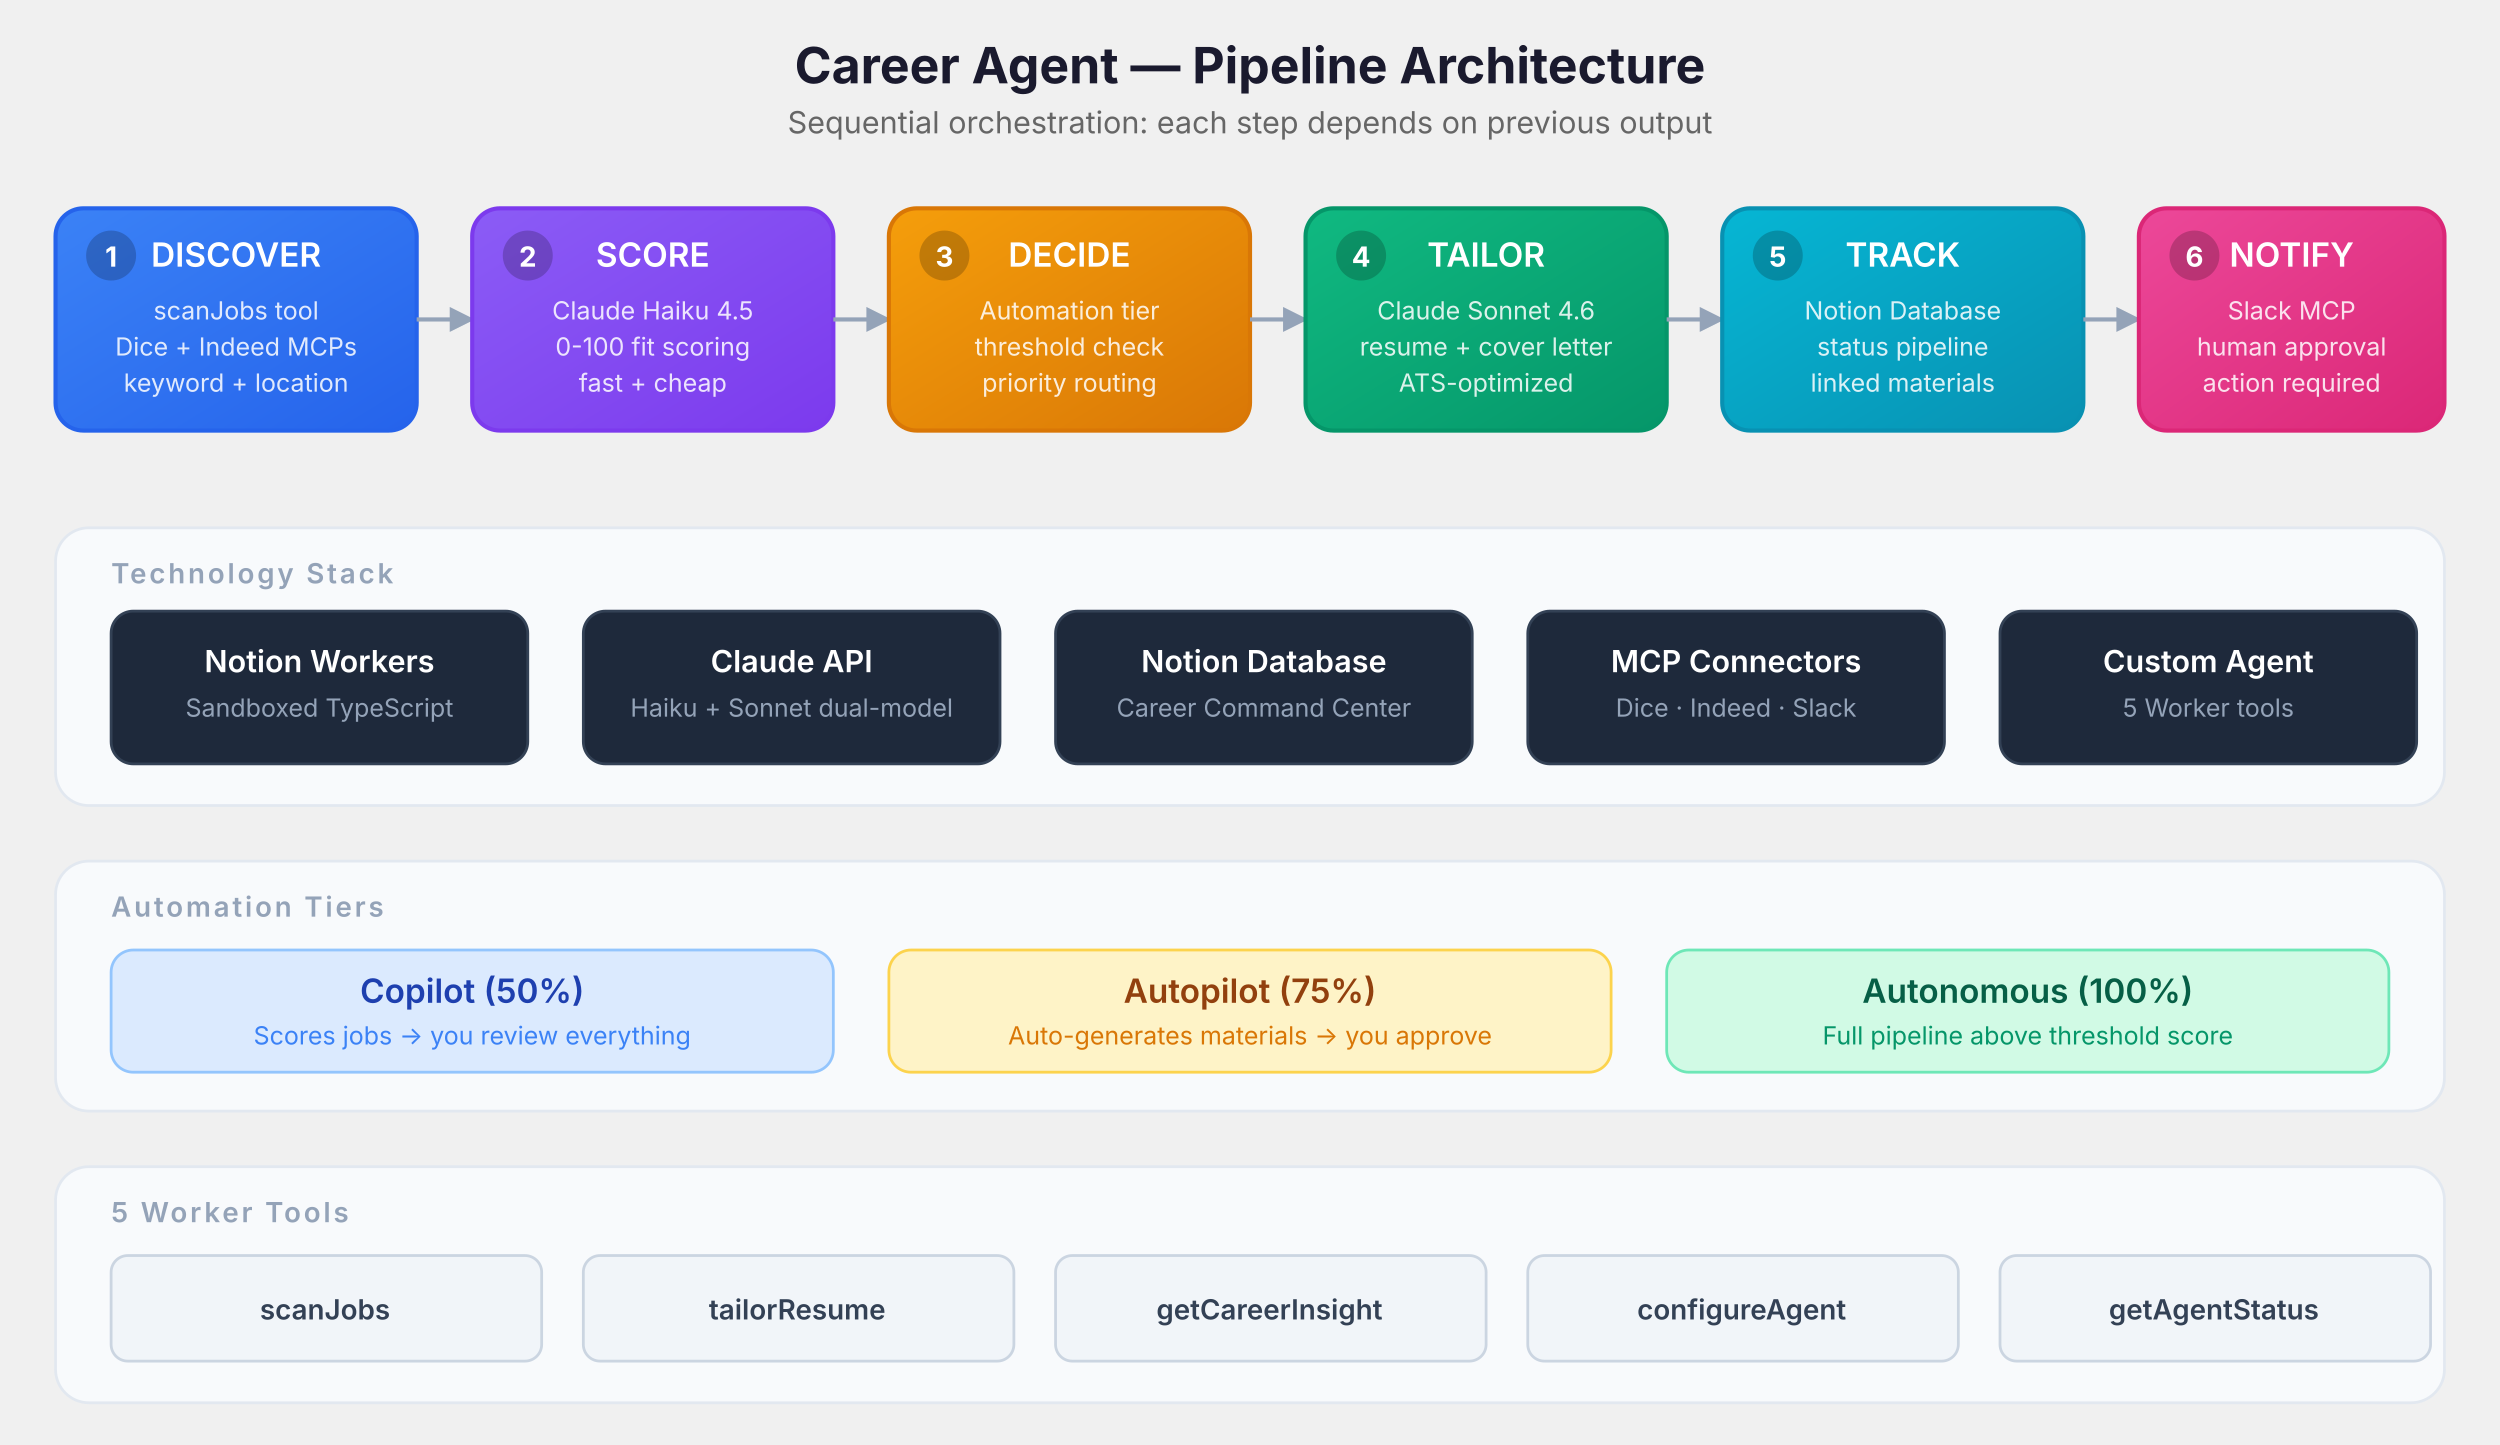
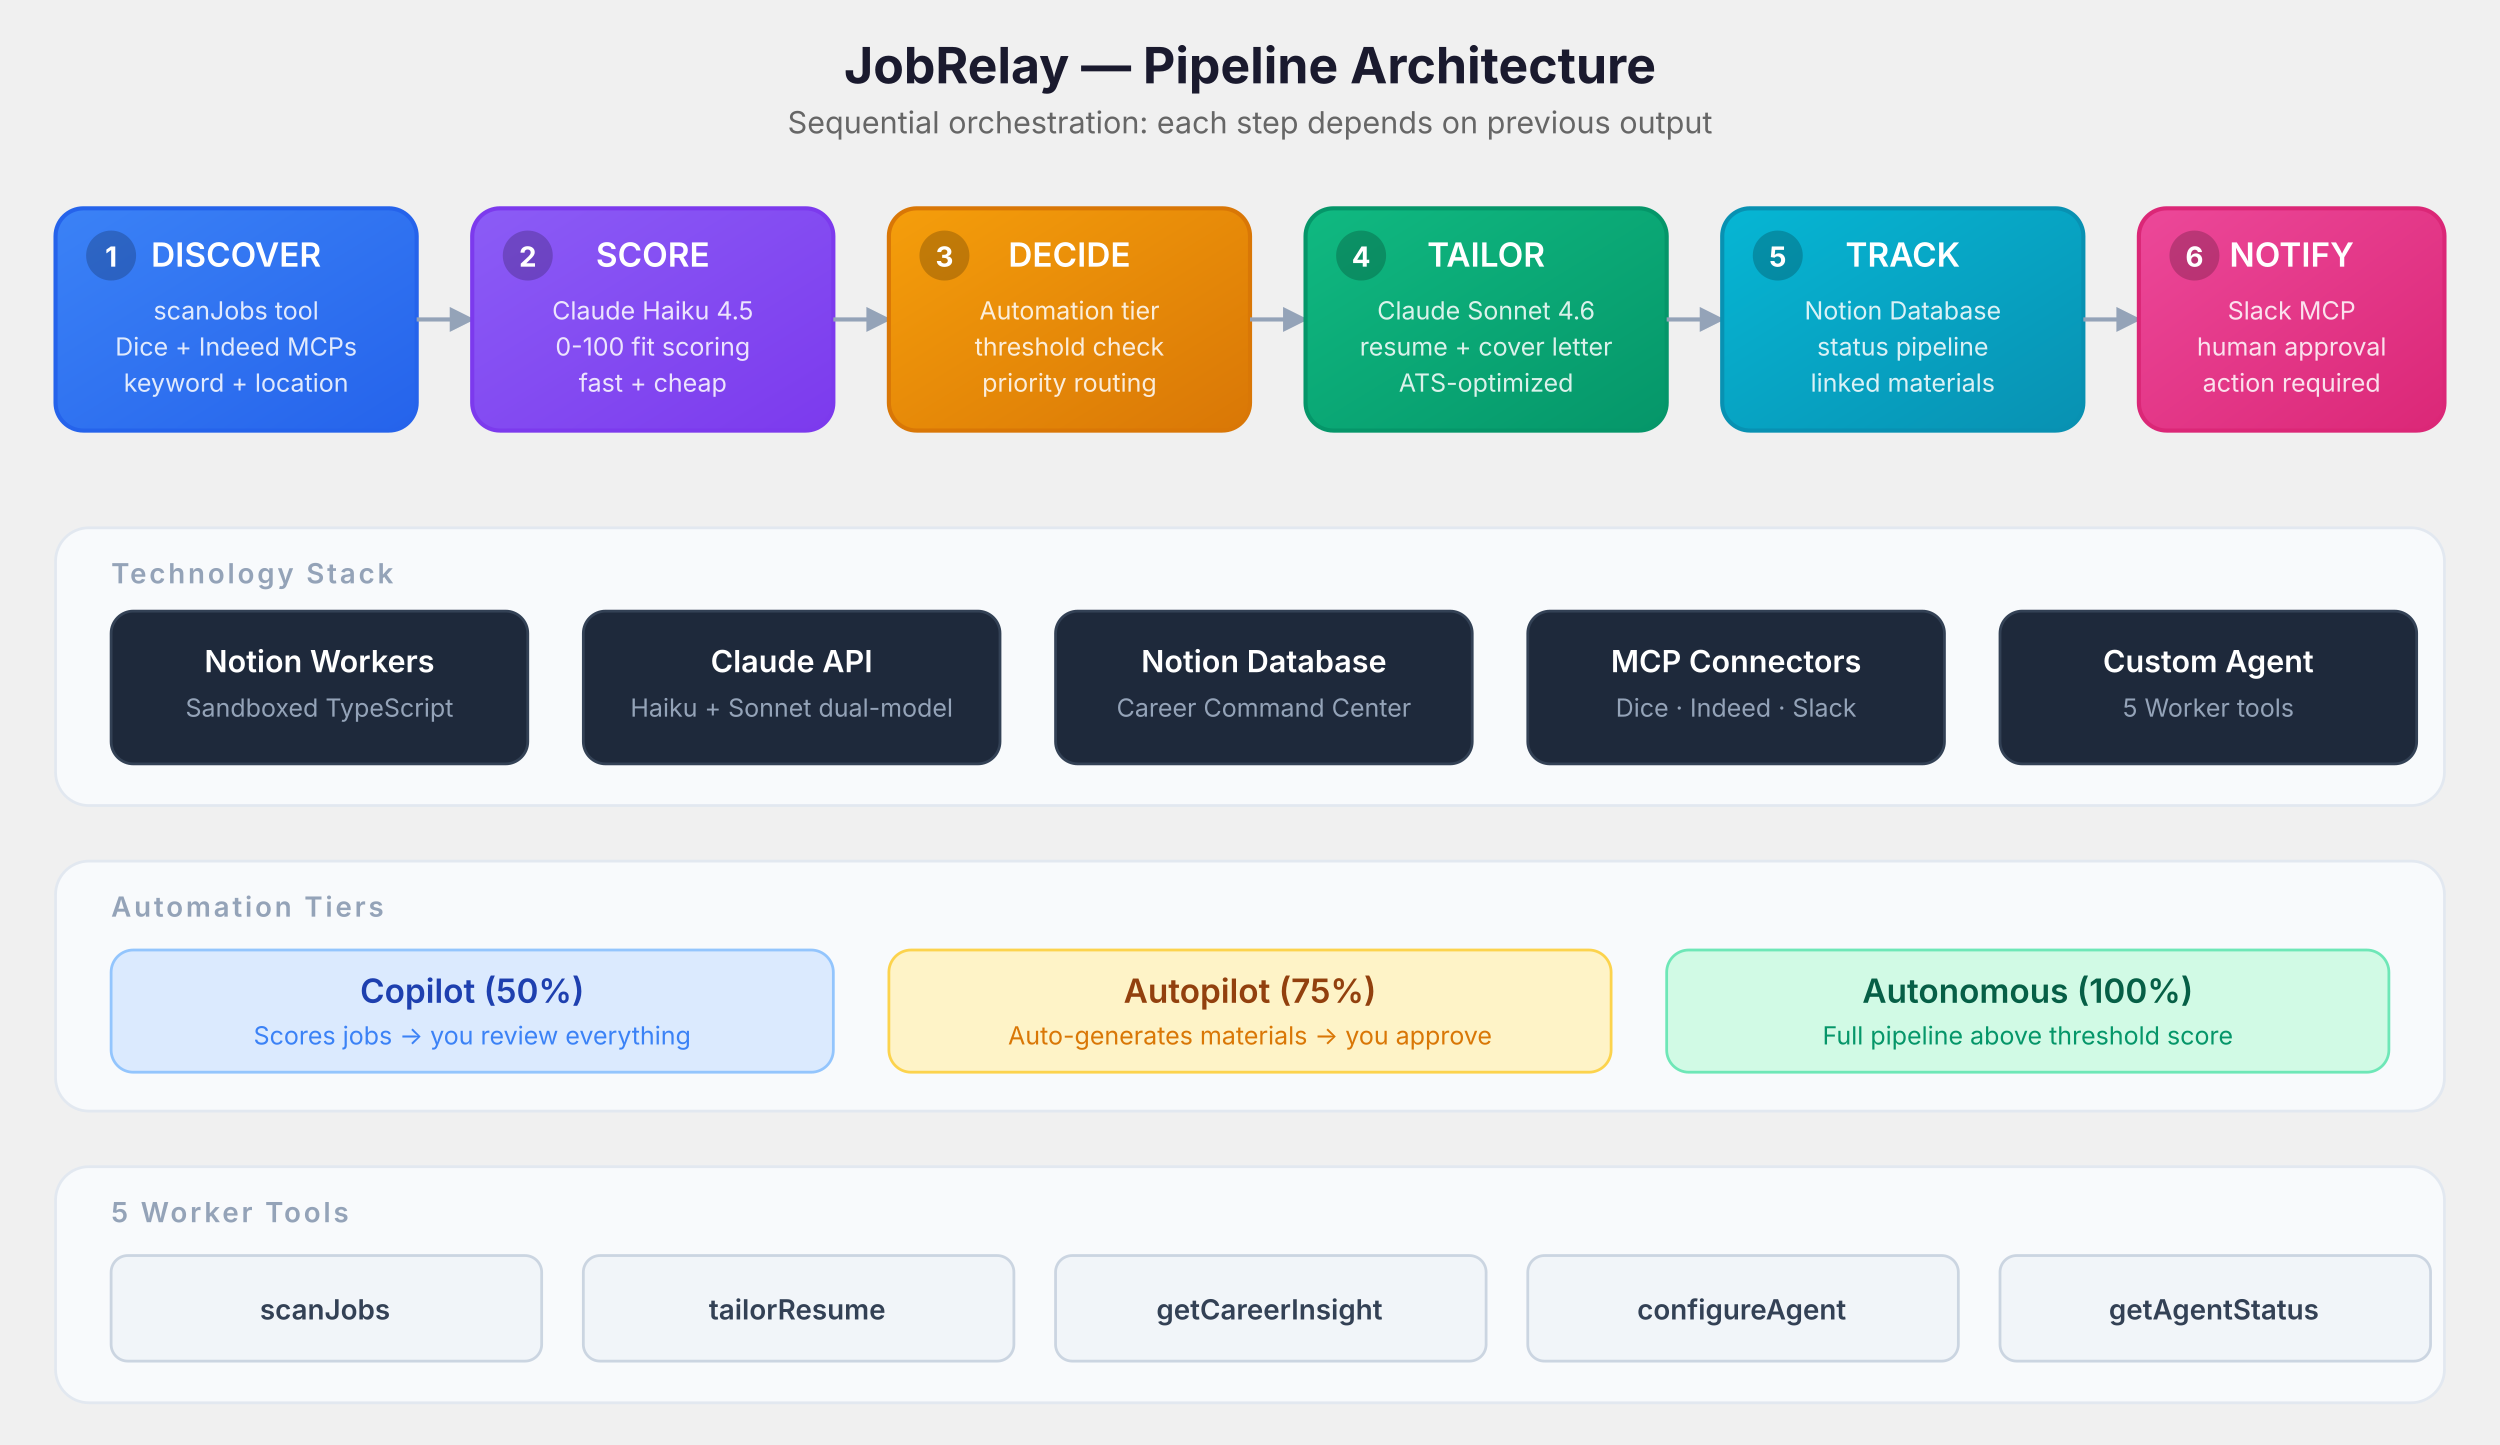
<svg xmlns="http://www.w3.org/2000/svg" viewBox="0 0 900 520" role="img">
  <style>
    text { font-family: -apple-system, BlinkMacSystemFont, 'Segoe UI', sans-serif; }
    .title { font-size: 18px; font-weight: 700; fill: #1a1a2e; }
    .subtitle { font-size: 11px; fill: #666; }
    .box { rx: 10; ry: 10; stroke-width: 1.5; }
    .box-label { font-size: 12px; font-weight: 600; fill: #fff; }
    .box-sub { font-size: 9px; fill: rgba(255,255,255,0.85); }
    .connector { stroke: #94a3b8; stroke-width: 1.5; fill: none; marker-end: url(#arrow); }
    .step-num { font-size: 10px; font-weight: 700; fill: #fff; }
    .layer-label { font-size: 10px; font-weight: 600; fill: #94a3b8; text-transform: uppercase; letter-spacing: 1px; }
    .tech-tag { font-size: 9px; fill: #64748b; }
    .section-bg { fill: #f8fafc; rx: 12; ry: 12; stroke: #e2e8f0; stroke-width: 1; }
  </style>
  <defs>
    <marker id="arrow" viewBox="0 0 10 10" refX="9" refY="5" markerWidth="6" markerHeight="6" orient="auto-start-reverse">
      <path d="M 0 0 L 10 5 L 0 10 z" fill="#94a3b8" />
    </marker>
    <linearGradient id="g-discover" x1="0" y1="0" x2="1" y2="1">
      <stop offset="0%" stop-color="#3b82f6" />
      <stop offset="100%" stop-color="#2563eb" />
    </linearGradient>
    <linearGradient id="g-score" x1="0" y1="0" x2="1" y2="1">
      <stop offset="0%" stop-color="#8b5cf6" />
      <stop offset="100%" stop-color="#7c3aed" />
    </linearGradient>
    <linearGradient id="g-decide" x1="0" y1="0" x2="1" y2="1">
      <stop offset="0%" stop-color="#f59e0b" />
      <stop offset="100%" stop-color="#d97706" />
    </linearGradient>
    <linearGradient id="g-tailor" x1="0" y1="0" x2="1" y2="1">
      <stop offset="0%" stop-color="#10b981" />
      <stop offset="100%" stop-color="#059669" />
    </linearGradient>
    <linearGradient id="g-track" x1="0" y1="0" x2="1" y2="1">
      <stop offset="0%" stop-color="#06b6d4" />
      <stop offset="100%" stop-color="#0891b2" />
    </linearGradient>
    <linearGradient id="g-notify" x1="0" y1="0" x2="1" y2="1">
      <stop offset="0%" stop-color="#ec4899" />
      <stop offset="100%" stop-color="#db2777" />
    </linearGradient>
  </defs>
-   <text x="450" y="30" text-anchor="middle" class="title">Career Agent — Pipeline Architecture</text>
+   <text x="450" y="30" text-anchor="middle" class="title">JobRelay — Pipeline Architecture</text>
  <text x="450" y="48" text-anchor="middle" class="subtitle">Sequential orchestration: each step depends on previous output</text>
  <rect x="20" y="75" width="130" height="80" class="box" fill="url(#g-discover)" stroke="#2563eb" />
  <circle cx="40" cy="92" r="9" fill="rgba(0,0,0,0.2)" />
  <text x="40" y="96" text-anchor="middle" class="step-num">1</text>
  <text x="85" y="96" text-anchor="middle" class="box-label">DISCOVER</text>
  <text x="85" y="115" text-anchor="middle" class="box-sub">scanJobs tool</text>
  <text x="85" y="128" text-anchor="middle" class="box-sub">Dice + Indeed MCPs</text>
  <text x="85" y="141" text-anchor="middle" class="box-sub">keyword + location</text>
  <path d="M 150 115 L 170 115" class="connector" />
  <rect x="170" y="75" width="130" height="80" class="box" fill="url(#g-score)" stroke="#7c3aed" />
  <circle cx="190" cy="92" r="9" fill="rgba(0,0,0,0.2)" />
  <text x="190" y="96" text-anchor="middle" class="step-num">2</text>
  <text x="235" y="96" text-anchor="middle" class="box-label">SCORE</text>
  <text x="235" y="115" text-anchor="middle" class="box-sub">Claude Haiku 4.5</text>
  <text x="235" y="128" text-anchor="middle" class="box-sub">0-100 fit scoring</text>
  <text x="235" y="141" text-anchor="middle" class="box-sub">fast + cheap</text>
  <path d="M 300 115 L 320 115" class="connector" />
  <rect x="320" y="75" width="130" height="80" class="box" fill="url(#g-decide)" stroke="#d97706" />
  <circle cx="340" cy="92" r="9" fill="rgba(0,0,0,0.2)" />
  <text x="340" y="96" text-anchor="middle" class="step-num">3</text>
  <text x="385" y="96" text-anchor="middle" class="box-label">DECIDE</text>
  <text x="385" y="115" text-anchor="middle" class="box-sub">Automation tier</text>
  <text x="385" y="128" text-anchor="middle" class="box-sub">threshold check</text>
  <text x="385" y="141" text-anchor="middle" class="box-sub">priority routing</text>
  <path d="M 450 115 L 470 115" class="connector" />
  <rect x="470" y="75" width="130" height="80" class="box" fill="url(#g-tailor)" stroke="#059669" />
  <circle cx="490" cy="92" r="9" fill="rgba(0,0,0,0.2)" />
  <text x="490" y="96" text-anchor="middle" class="step-num">4</text>
  <text x="535" y="96" text-anchor="middle" class="box-label">TAILOR</text>
  <text x="535" y="115" text-anchor="middle" class="box-sub">Claude Sonnet 4.6</text>
  <text x="535" y="128" text-anchor="middle" class="box-sub">resume + cover letter</text>
  <text x="535" y="141" text-anchor="middle" class="box-sub">ATS-optimized</text>
  <path d="M 600 115 L 620 115" class="connector" />
  <rect x="620" y="75" width="130" height="80" class="box" fill="url(#g-track)" stroke="#0891b2" />
  <circle cx="640" cy="92" r="9" fill="rgba(0,0,0,0.2)" />
  <text x="640" y="96" text-anchor="middle" class="step-num">5</text>
  <text x="685" y="96" text-anchor="middle" class="box-label">TRACK</text>
  <text x="685" y="115" text-anchor="middle" class="box-sub">Notion Database</text>
  <text x="685" y="128" text-anchor="middle" class="box-sub">status pipeline</text>
  <text x="685" y="141" text-anchor="middle" class="box-sub">linked materials</text>
  <path d="M 750 115 L 770 115" class="connector" />
  <rect x="770" y="75" width="110" height="80" class="box" fill="url(#g-notify)" stroke="#db2777" />
  <circle cx="790" cy="92" r="9" fill="rgba(0,0,0,0.2)" />
  <text x="790" y="96" text-anchor="middle" class="step-num">6</text>
  <text x="825" y="96" text-anchor="middle" class="box-label">NOTIFY</text>
  <text x="825" y="115" text-anchor="middle" class="box-sub">Slack MCP</text>
  <text x="825" y="128" text-anchor="middle" class="box-sub">human approval</text>
  <text x="825" y="141" text-anchor="middle" class="box-sub">action required</text>
  <rect x="20" y="190" width="860" height="100" class="section-bg" />
  <text x="40" y="210" class="layer-label">Technology Stack</text>
  <rect x="40" y="220" width="150" height="55" rx="8" fill="#1e293b" stroke="#334155" />
  <text x="115" y="242" text-anchor="middle" class="box-label" style="font-size:11px">Notion Workers</text>
  <text x="115" y="258" text-anchor="middle" class="box-sub" style="fill:#94a3b8">Sandboxed TypeScript</text>
  <rect x="210" y="220" width="150" height="55" rx="8" fill="#1e293b" stroke="#334155" />
  <text x="285" y="242" text-anchor="middle" class="box-label" style="font-size:11px">Claude API</text>
  <text x="285" y="258" text-anchor="middle" class="box-sub" style="fill:#94a3b8">Haiku + Sonnet dual-model</text>
  <rect x="380" y="220" width="150" height="55" rx="8" fill="#1e293b" stroke="#334155" />
  <text x="455" y="242" text-anchor="middle" class="box-label" style="font-size:11px">Notion Database</text>
  <text x="455" y="258" text-anchor="middle" class="box-sub" style="fill:#94a3b8">Career Command Center</text>
  <rect x="550" y="220" width="150" height="55" rx="8" fill="#1e293b" stroke="#334155" />
  <text x="625" y="242" text-anchor="middle" class="box-label" style="font-size:11px">MCP Connectors</text>
  <text x="625" y="258" text-anchor="middle" class="box-sub" style="fill:#94a3b8">Dice · Indeed · Slack</text>
  <rect x="720" y="220" width="150" height="55" rx="8" fill="#1e293b" stroke="#334155" />
  <text x="795" y="242" text-anchor="middle" class="box-label" style="font-size:11px">Custom Agent</text>
  <text x="795" y="258" text-anchor="middle" class="box-sub" style="fill:#94a3b8">5 Worker tools</text>
  <rect x="20" y="310" width="860" height="90" class="section-bg" />
  <text x="40" y="330" class="layer-label">Automation Tiers</text>
  <rect x="40" y="342" width="260" height="44" rx="8" fill="#dbeafe" stroke="#93c5fd" />
  <text x="170" y="361" text-anchor="middle" style="font-size:12px;font-weight:600;fill:#1e40af">Copilot (50%)</text>
  <text x="170" y="376" text-anchor="middle" style="font-size:9px;fill:#3b82f6">Scores jobs → you review everything</text>
  <rect x="320" y="342" width="260" height="44" rx="8" fill="#fef3c7" stroke="#fcd34d" />
  <text x="450" y="361" text-anchor="middle" style="font-size:12px;font-weight:600;fill:#92400e">Autopilot (75%)</text>
  <text x="450" y="376" text-anchor="middle" style="font-size:9px;fill:#d97706">Auto-generates materials → you approve</text>
  <rect x="600" y="342" width="260" height="44" rx="8" fill="#d1fae5" stroke="#6ee7b7" />
  <text x="730" y="361" text-anchor="middle" style="font-size:12px;font-weight:600;fill:#065f46">Autonomous (100%)</text>
  <text x="730" y="376" text-anchor="middle" style="font-size:9px;fill:#059669">Full pipeline above threshold score</text>
  <rect x="20" y="420" width="860" height="85" class="section-bg" />
  <text x="40" y="440" class="layer-label">5 Worker Tools</text>
  <rect x="40" y="452" width="155" height="38" rx="6" fill="#f1f5f9" stroke="#cbd5e1" />
  <text x="117" y="475" text-anchor="middle" style="font-size:10px;font-weight:600;fill:#334155">scanJobs</text>
  <rect x="210" y="452" width="155" height="38" rx="6" fill="#f1f5f9" stroke="#cbd5e1" />
  <text x="287" y="475" text-anchor="middle" style="font-size:10px;font-weight:600;fill:#334155">tailorResume</text>
  <rect x="380" y="452" width="155" height="38" rx="6" fill="#f1f5f9" stroke="#cbd5e1" />
  <text x="457" y="475" text-anchor="middle" style="font-size:10px;font-weight:600;fill:#334155">getCareerInsight</text>
  <rect x="550" y="452" width="155" height="38" rx="6" fill="#f1f5f9" stroke="#cbd5e1" />
  <text x="627" y="475" text-anchor="middle" style="font-size:10px;font-weight:600;fill:#334155">configureAgent</text>
  <rect x="720" y="452" width="155" height="38" rx="6" fill="#f1f5f9" stroke="#cbd5e1" />
  <text x="797" y="475" text-anchor="middle" style="font-size:10px;font-weight:600;fill:#334155">getAgentStatus</text>
</svg>
